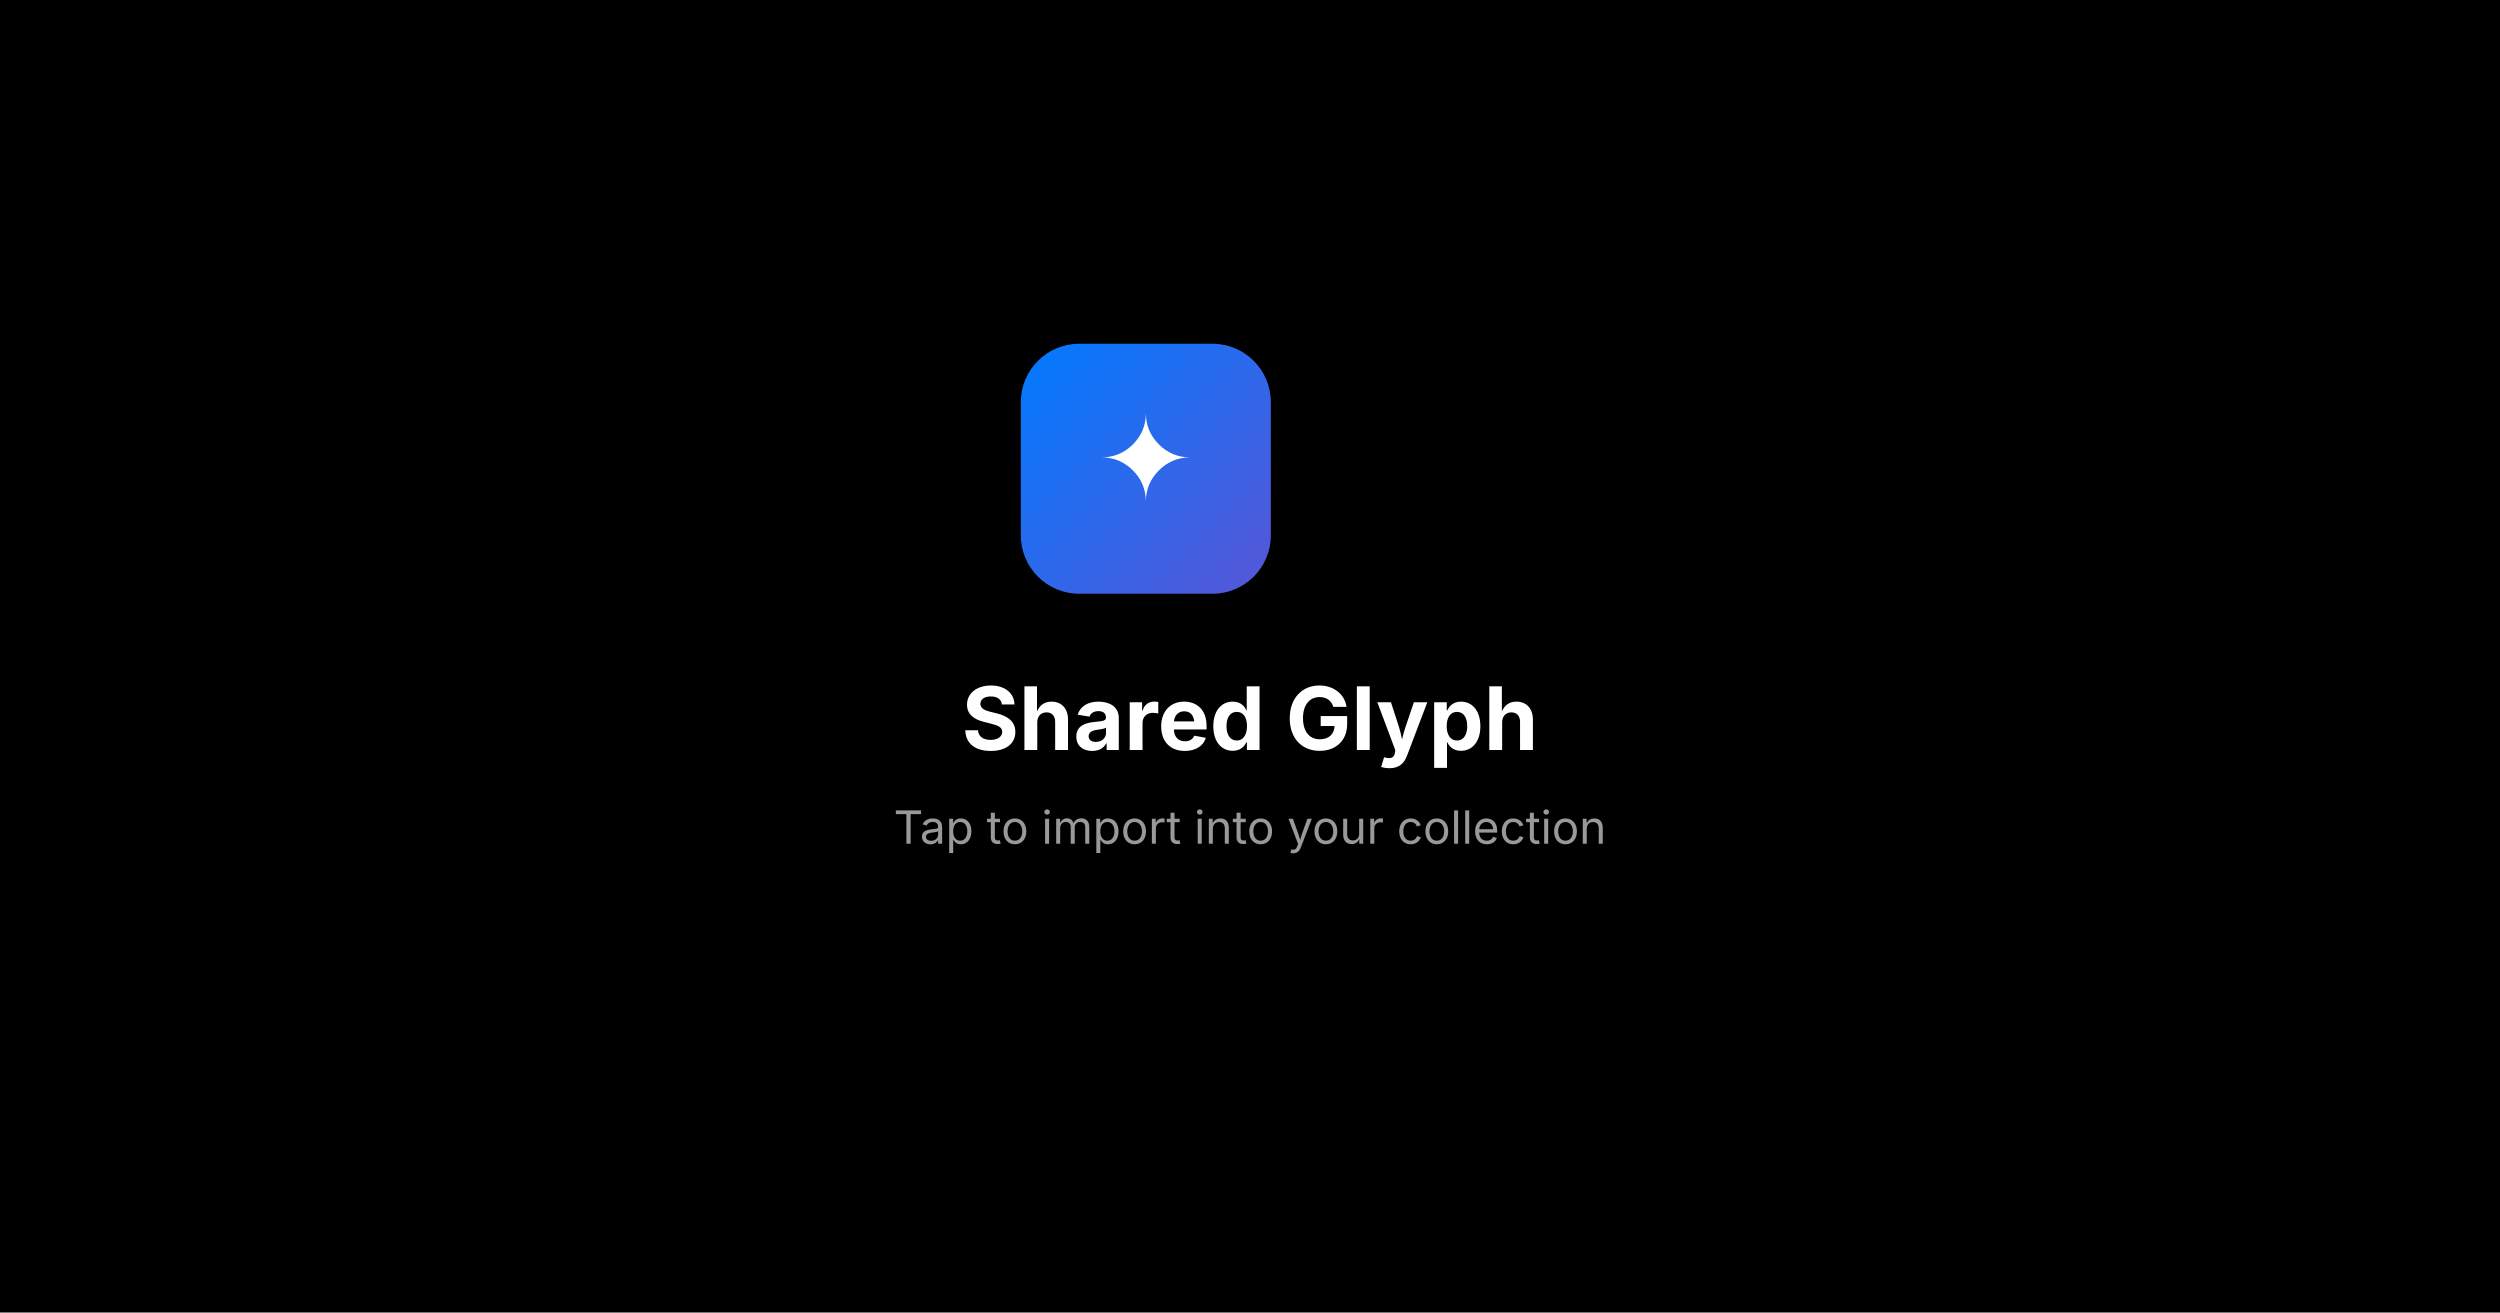
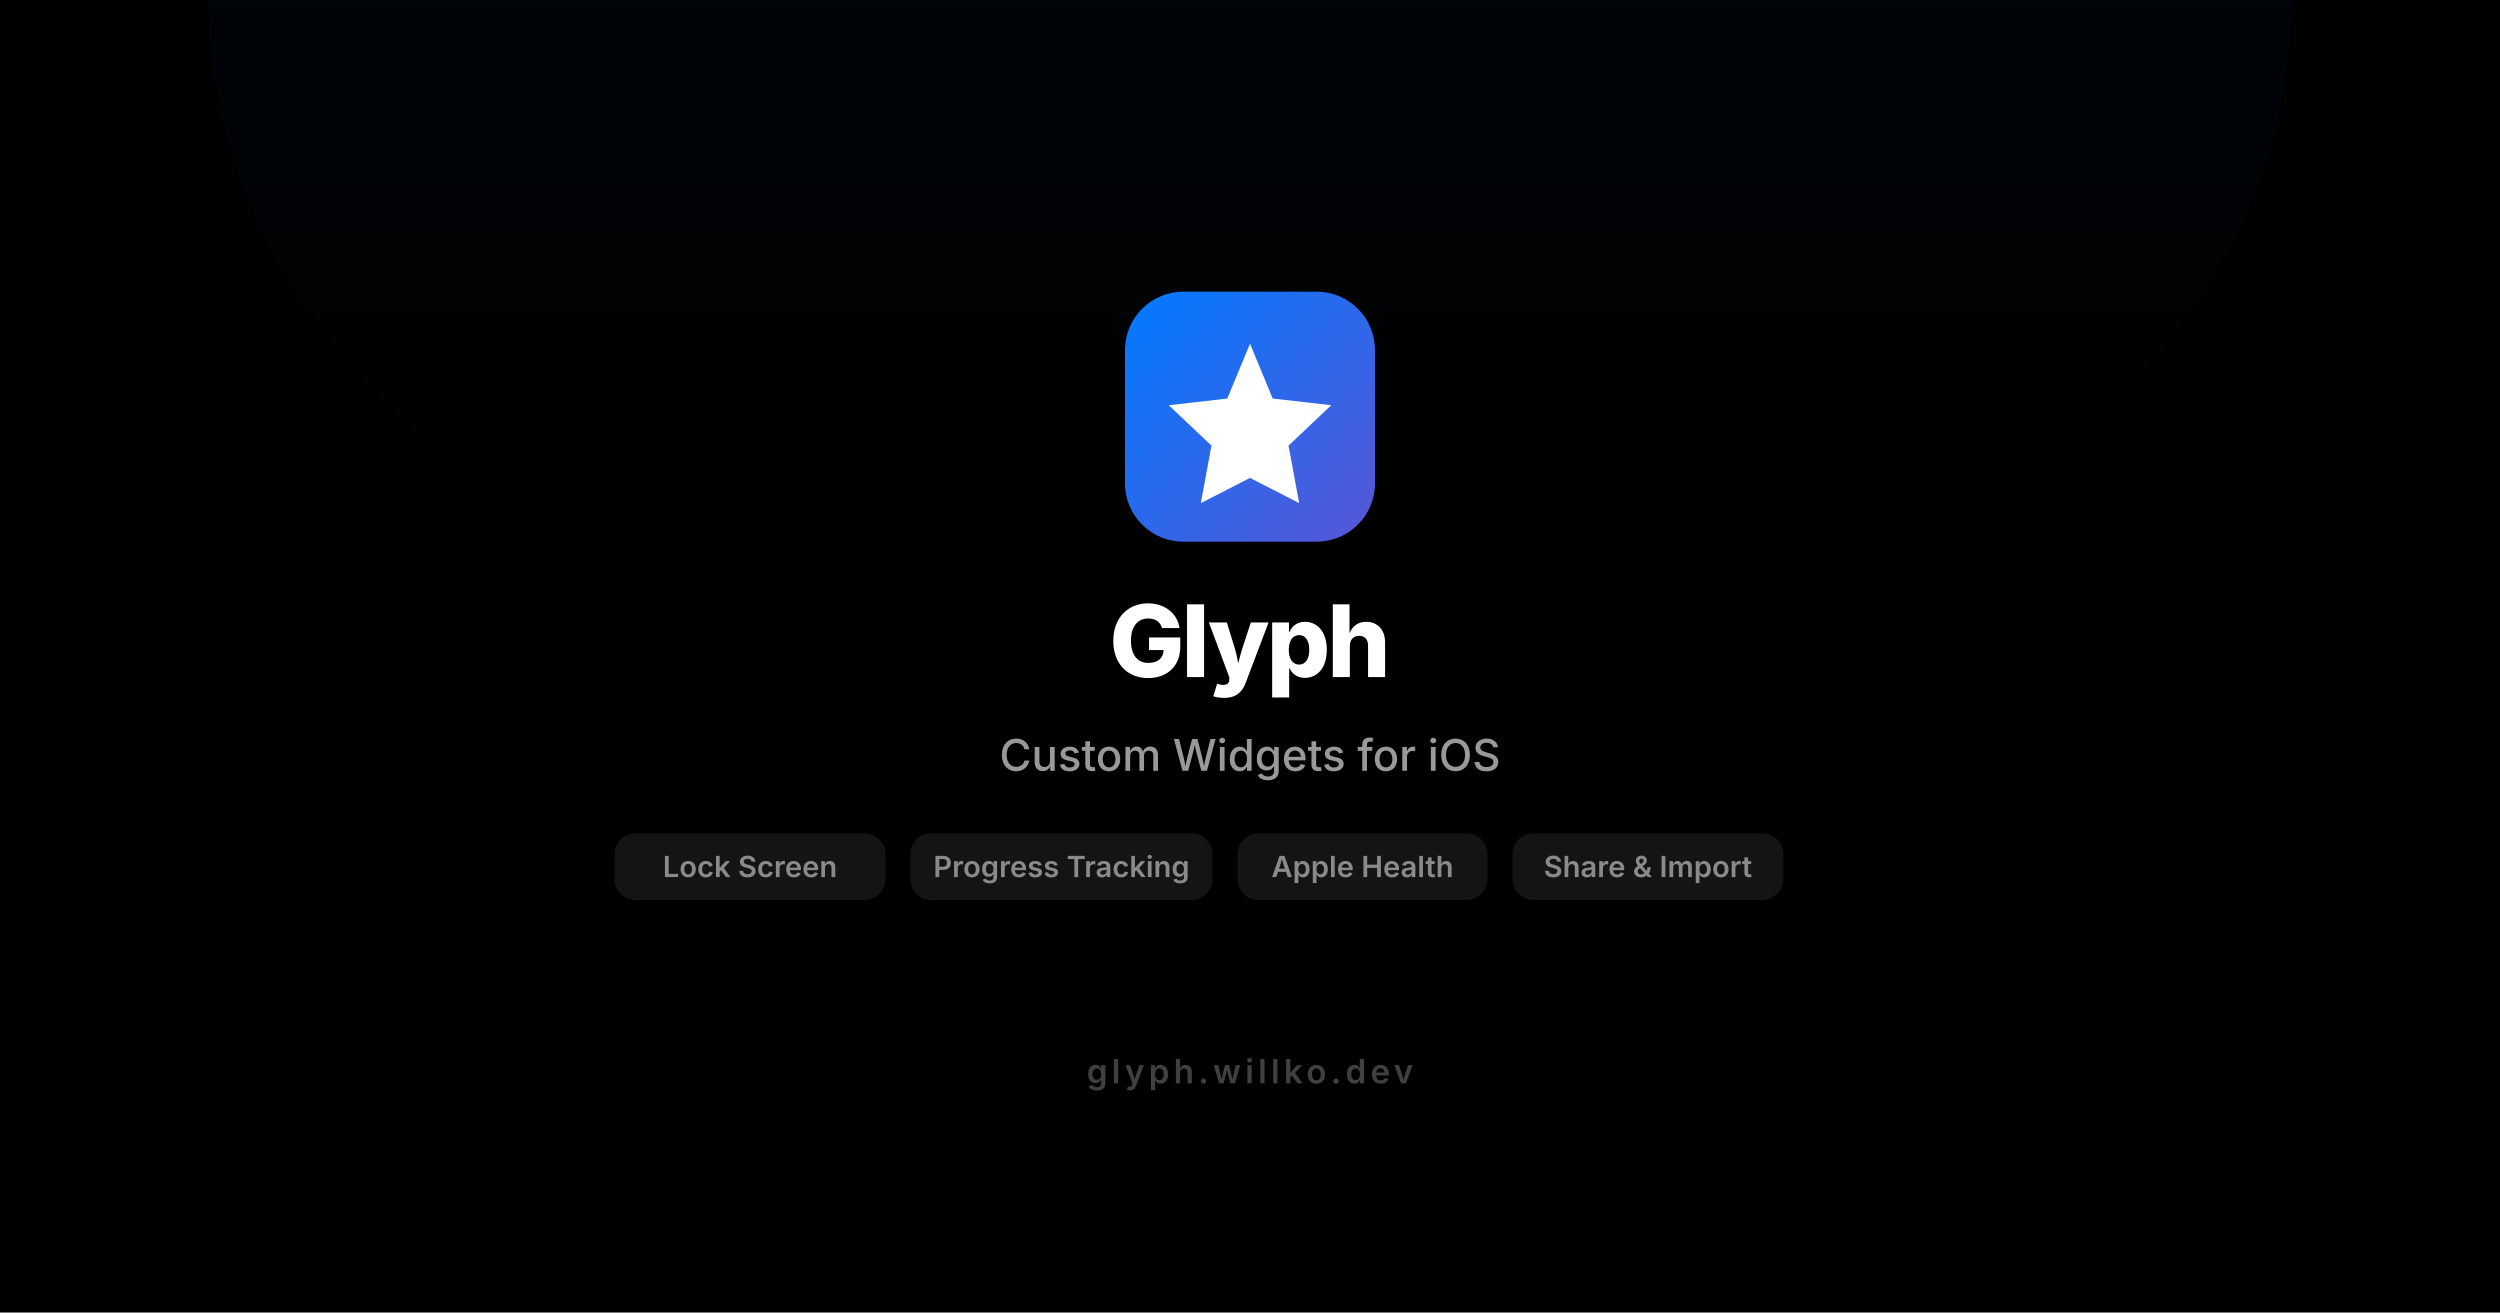
<svg xmlns="http://www.w3.org/2000/svg" width="1200" height="630" viewBox="0 0 1200 630">
  <defs>
    <linearGradient id="bg" x1="0%" y1="0%" x2="100%" y2="100%">
-       <stop offset="0%" style="stop-color:#007AFF" />
-       <stop offset="100%" style="stop-color:#5856D6" />
+       <stop offset="0%" stop-color="#007AFF" />
+       <stop offset="100%" stop-color="#5856D6" />
+     </linearGradient>
+     <linearGradient id="glow" x1="50%" y1="0%" x2="50%" y2="100%">
+       <stop offset="0%" stop-color="#007AFF" stop-opacity="0.15" />
+       <stop offset="100%" stop-color="#000" stop-opacity="0" />
    </linearGradient>
  </defs>
  <rect width="1200" height="630" fill="#000" />
-   <rect x="490" y="165" width="120" height="120" rx="28" fill="url(#bg)" />
-   <text x="550" y="240" text-anchor="middle" fill="white" font-size="56" font-family="-apple-system, sans-serif">✦</text>
-   <text x="600" y="360" text-anchor="middle" fill="white" font-size="42" font-weight="700" font-family="-apple-system, SF Pro Display, sans-serif">Shared Glyph</text>
-   <text x="600" y="405" text-anchor="middle" fill="rgba(255,255,255,0.6)" font-size="22" font-family="-apple-system, SF Pro Display, sans-serif">Tap to import into your collection</text>
+   <ellipse cx="600" cy="0" rx="500" ry="350" fill="url(#glow)" />
+   <rect x="540" y="140" width="120" height="120" rx="28" fill="url(#bg)" />
+   <path d="M600 165 L610.9 191.3 L639 194.5 L618.5 213.9 L623.6 241.5 L600 229.4 L576.4 241.5 L581.5 213.9 L561 194.5 L589.1 191.3 Z" fill="#fff" />
+   <text x="600" y="325" text-anchor="middle" fill="#fff" font-size="48" font-weight="800" font-family="-apple-system, SF Pro Display, system-ui, sans-serif" letter-spacing="-1.5">Glyph</text>
+   <text x="600" y="370" text-anchor="middle" fill="rgba(255,255,255,0.6)" font-size="21" font-weight="500" font-family="-apple-system, SF Pro Text, system-ui, sans-serif">Custom Widgets for iOS</text>
+   <g font-family="-apple-system, SF Pro Text, system-ui, sans-serif" font-size="14" font-weight="600">
+     <rect x="295" y="400" width="130" height="32" rx="10" fill="rgba(255,255,255,0.08)" />
+     <text x="360" y="421" text-anchor="middle" fill="rgba(255,255,255,0.5)">Lock Screen</text>
+     <rect x="437" y="400" width="145" height="32" rx="10" fill="rgba(255,255,255,0.08)" />
+     <text x="509.5" y="421" text-anchor="middle" fill="rgba(255,255,255,0.5)">Progress Tracking</text>
+     <rect x="594" y="400" width="120" height="32" rx="10" fill="rgba(255,255,255,0.08)" />
+     <text x="654" y="421" text-anchor="middle" fill="rgba(255,255,255,0.5)">Apple Health</text>
+     <rect x="726" y="400" width="130" height="32" rx="10" fill="rgba(255,255,255,0.08)" />
+     <text x="791" y="421" text-anchor="middle" fill="rgba(255,255,255,0.5)">Share &amp; Import</text>
+   </g>
+   <text x="600" y="520" text-anchor="middle" fill="rgba(255,255,255,0.25)" font-size="16" font-weight="600" font-family="-apple-system, SF Pro Text, system-ui, sans-serif" letter-spacing="2">glyph.willko.dev</text>
</svg>
